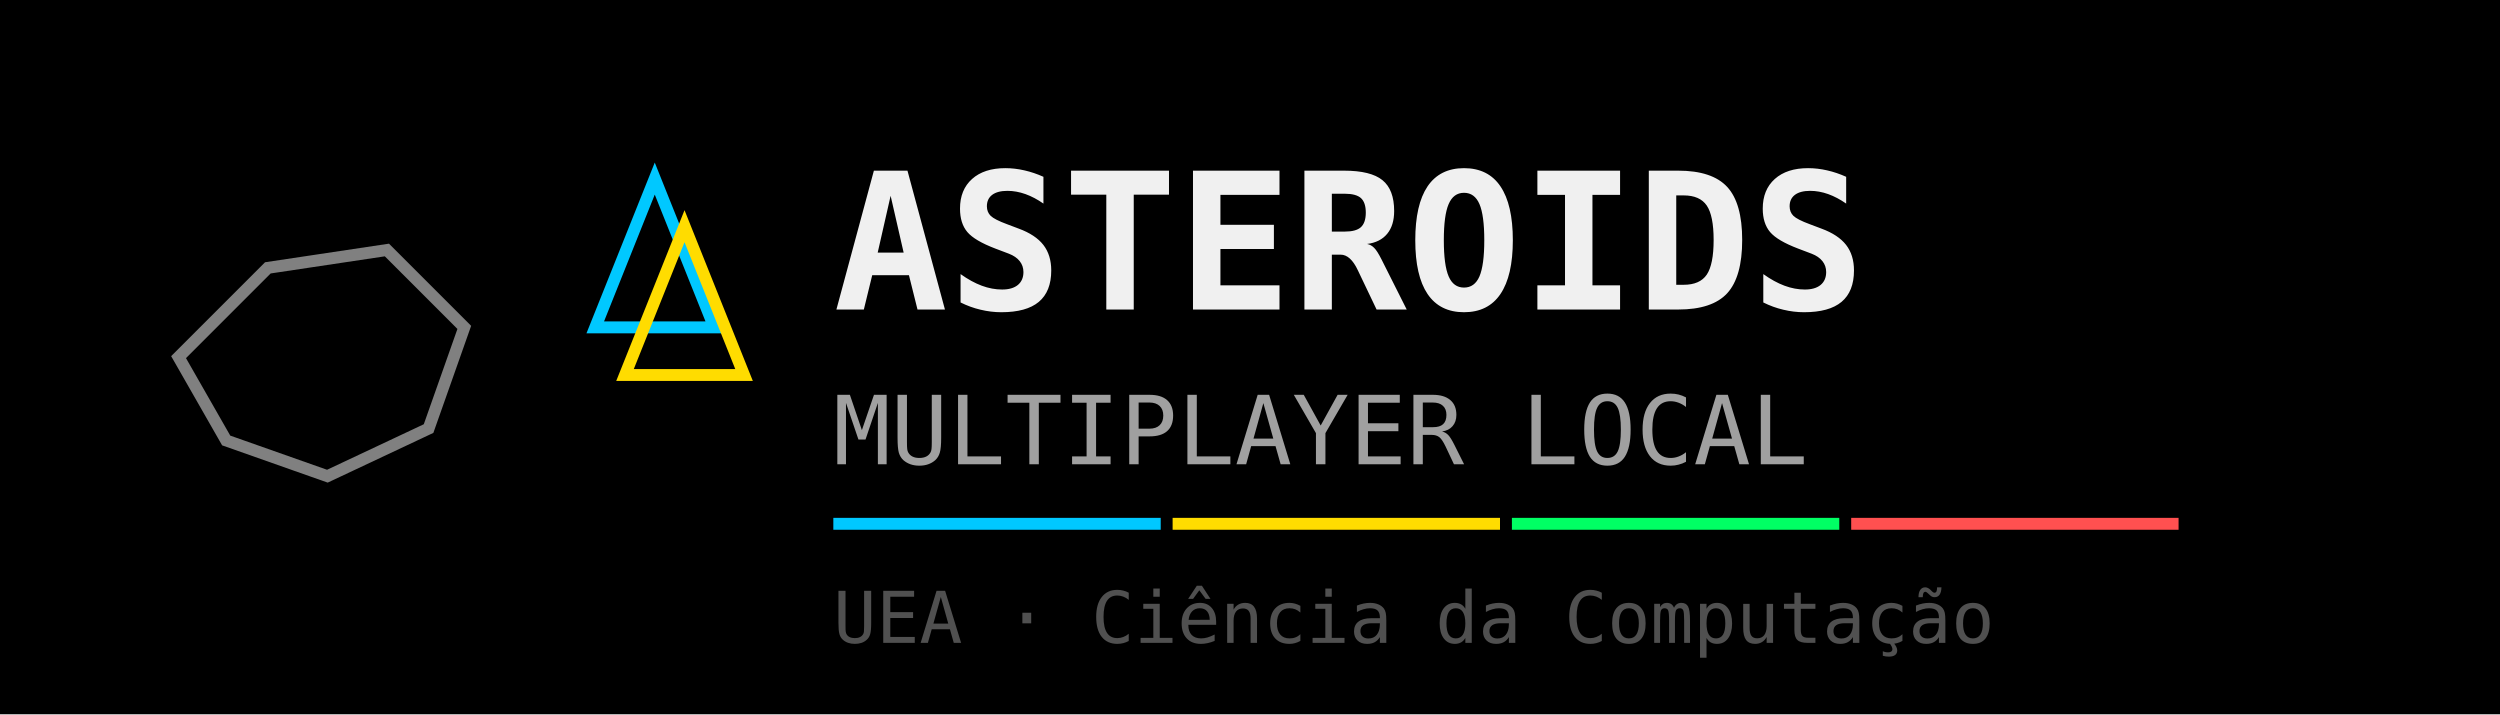
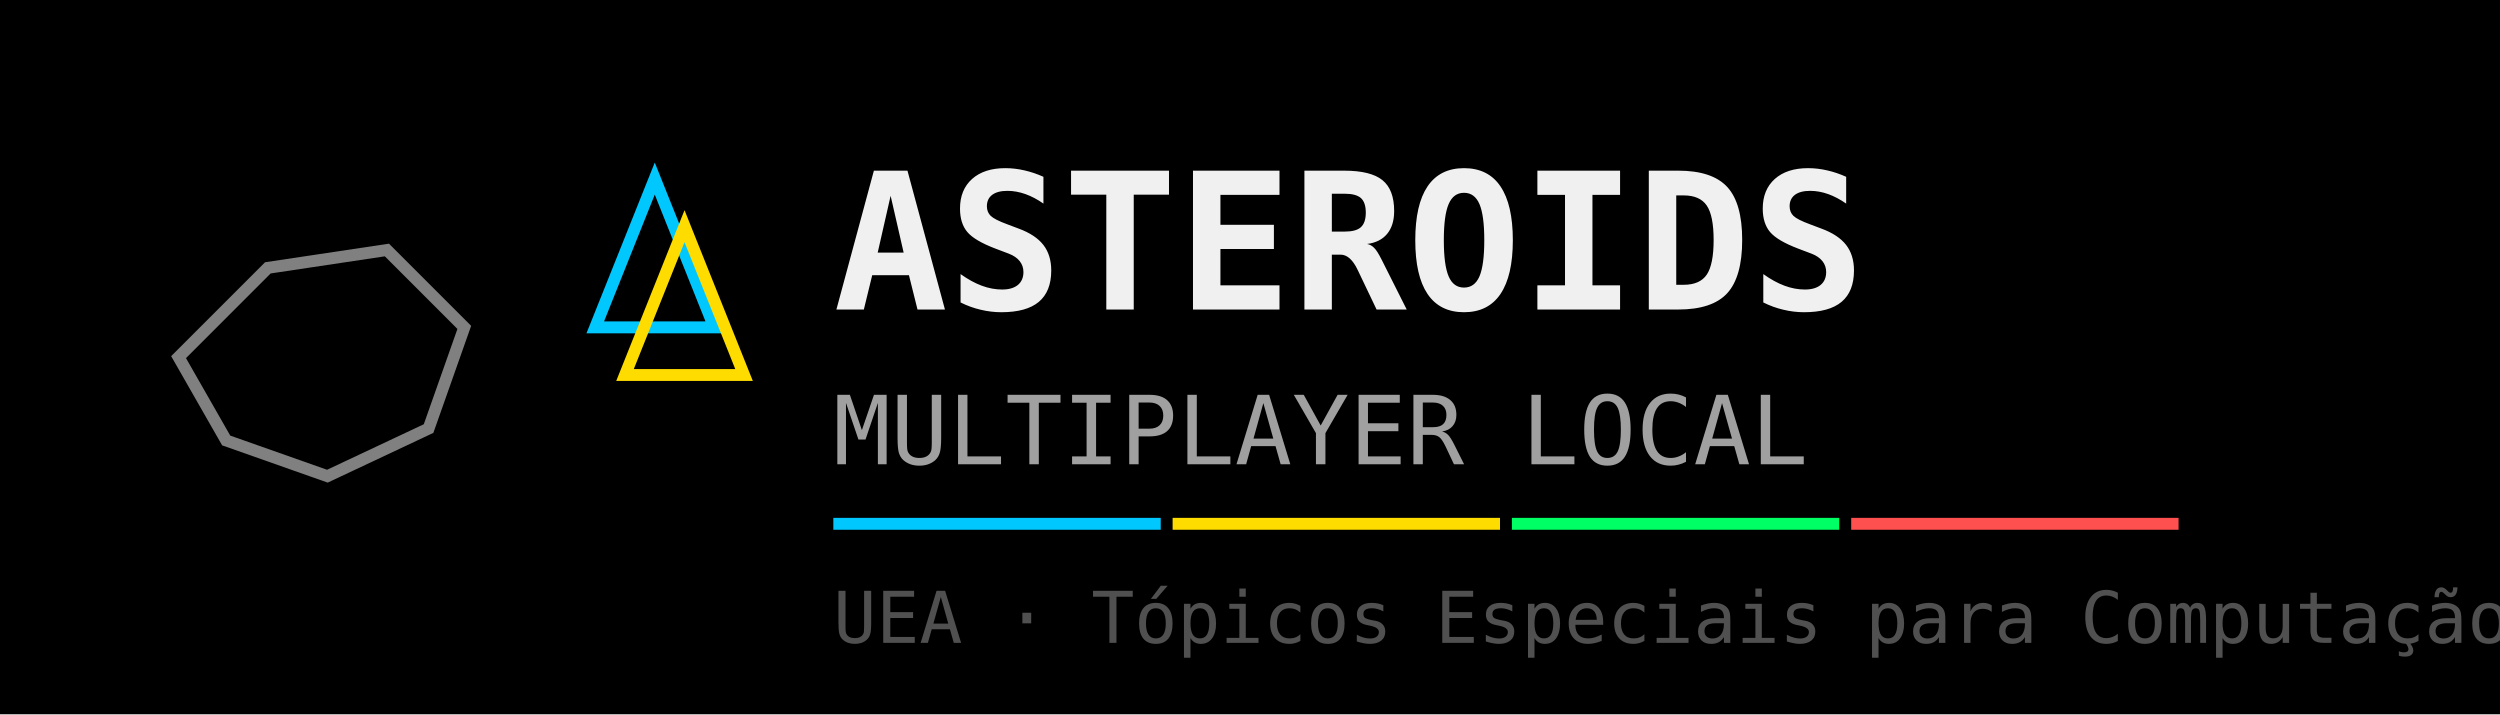
<svg xmlns="http://www.w3.org/2000/svg" width="420" height="120" viewBox="0 0 420 120">
  <rect width="420" height="120" fill="#000" />
  <polygon points="30,60 45,45 65,42 78,55 72,72 55,80 38,74" fill="none" stroke="#808080" stroke-width="2" />
  <polygon points="110,30 100,55 120,55" fill="none" stroke="#00C8FF" stroke-width="2" />
  <polygon points="115,38 105,63 125,63" fill="none" stroke="#FFDC00" stroke-width="2" />
  <text x="140" y="52" font-family="Consolas,monospace" font-size="32" font-weight="bold" fill="#F0F0F0">ASTEROIDS</text>
  <text x="140" y="78" font-family="Consolas,monospace" font-size="16" fill="#A0A0A0">MULTIPLAYER LOCAL</text>
  <line x1="140" y1="88" x2="195" y2="88" stroke="#00C8FF" stroke-width="2" />
  <line x1="197" y1="88" x2="252" y2="88" stroke="#FFDC00" stroke-width="2" />
  <line x1="254" y1="88" x2="309" y2="88" stroke="#00FF64" stroke-width="2" />
  <line x1="311" y1="88" x2="366" y2="88" stroke="#FF5050" stroke-width="2" />
-   <text x="140" y="108" font-family="Consolas,monospace" font-size="12" fill="#505050">UEA · Ciência da Computação</text>
+   <text x="140" y="108" font-family="Consolas,monospace" font-size="12" fill="#505050">UEA · Tópicos Especiais para Computação I</text>
</svg>
